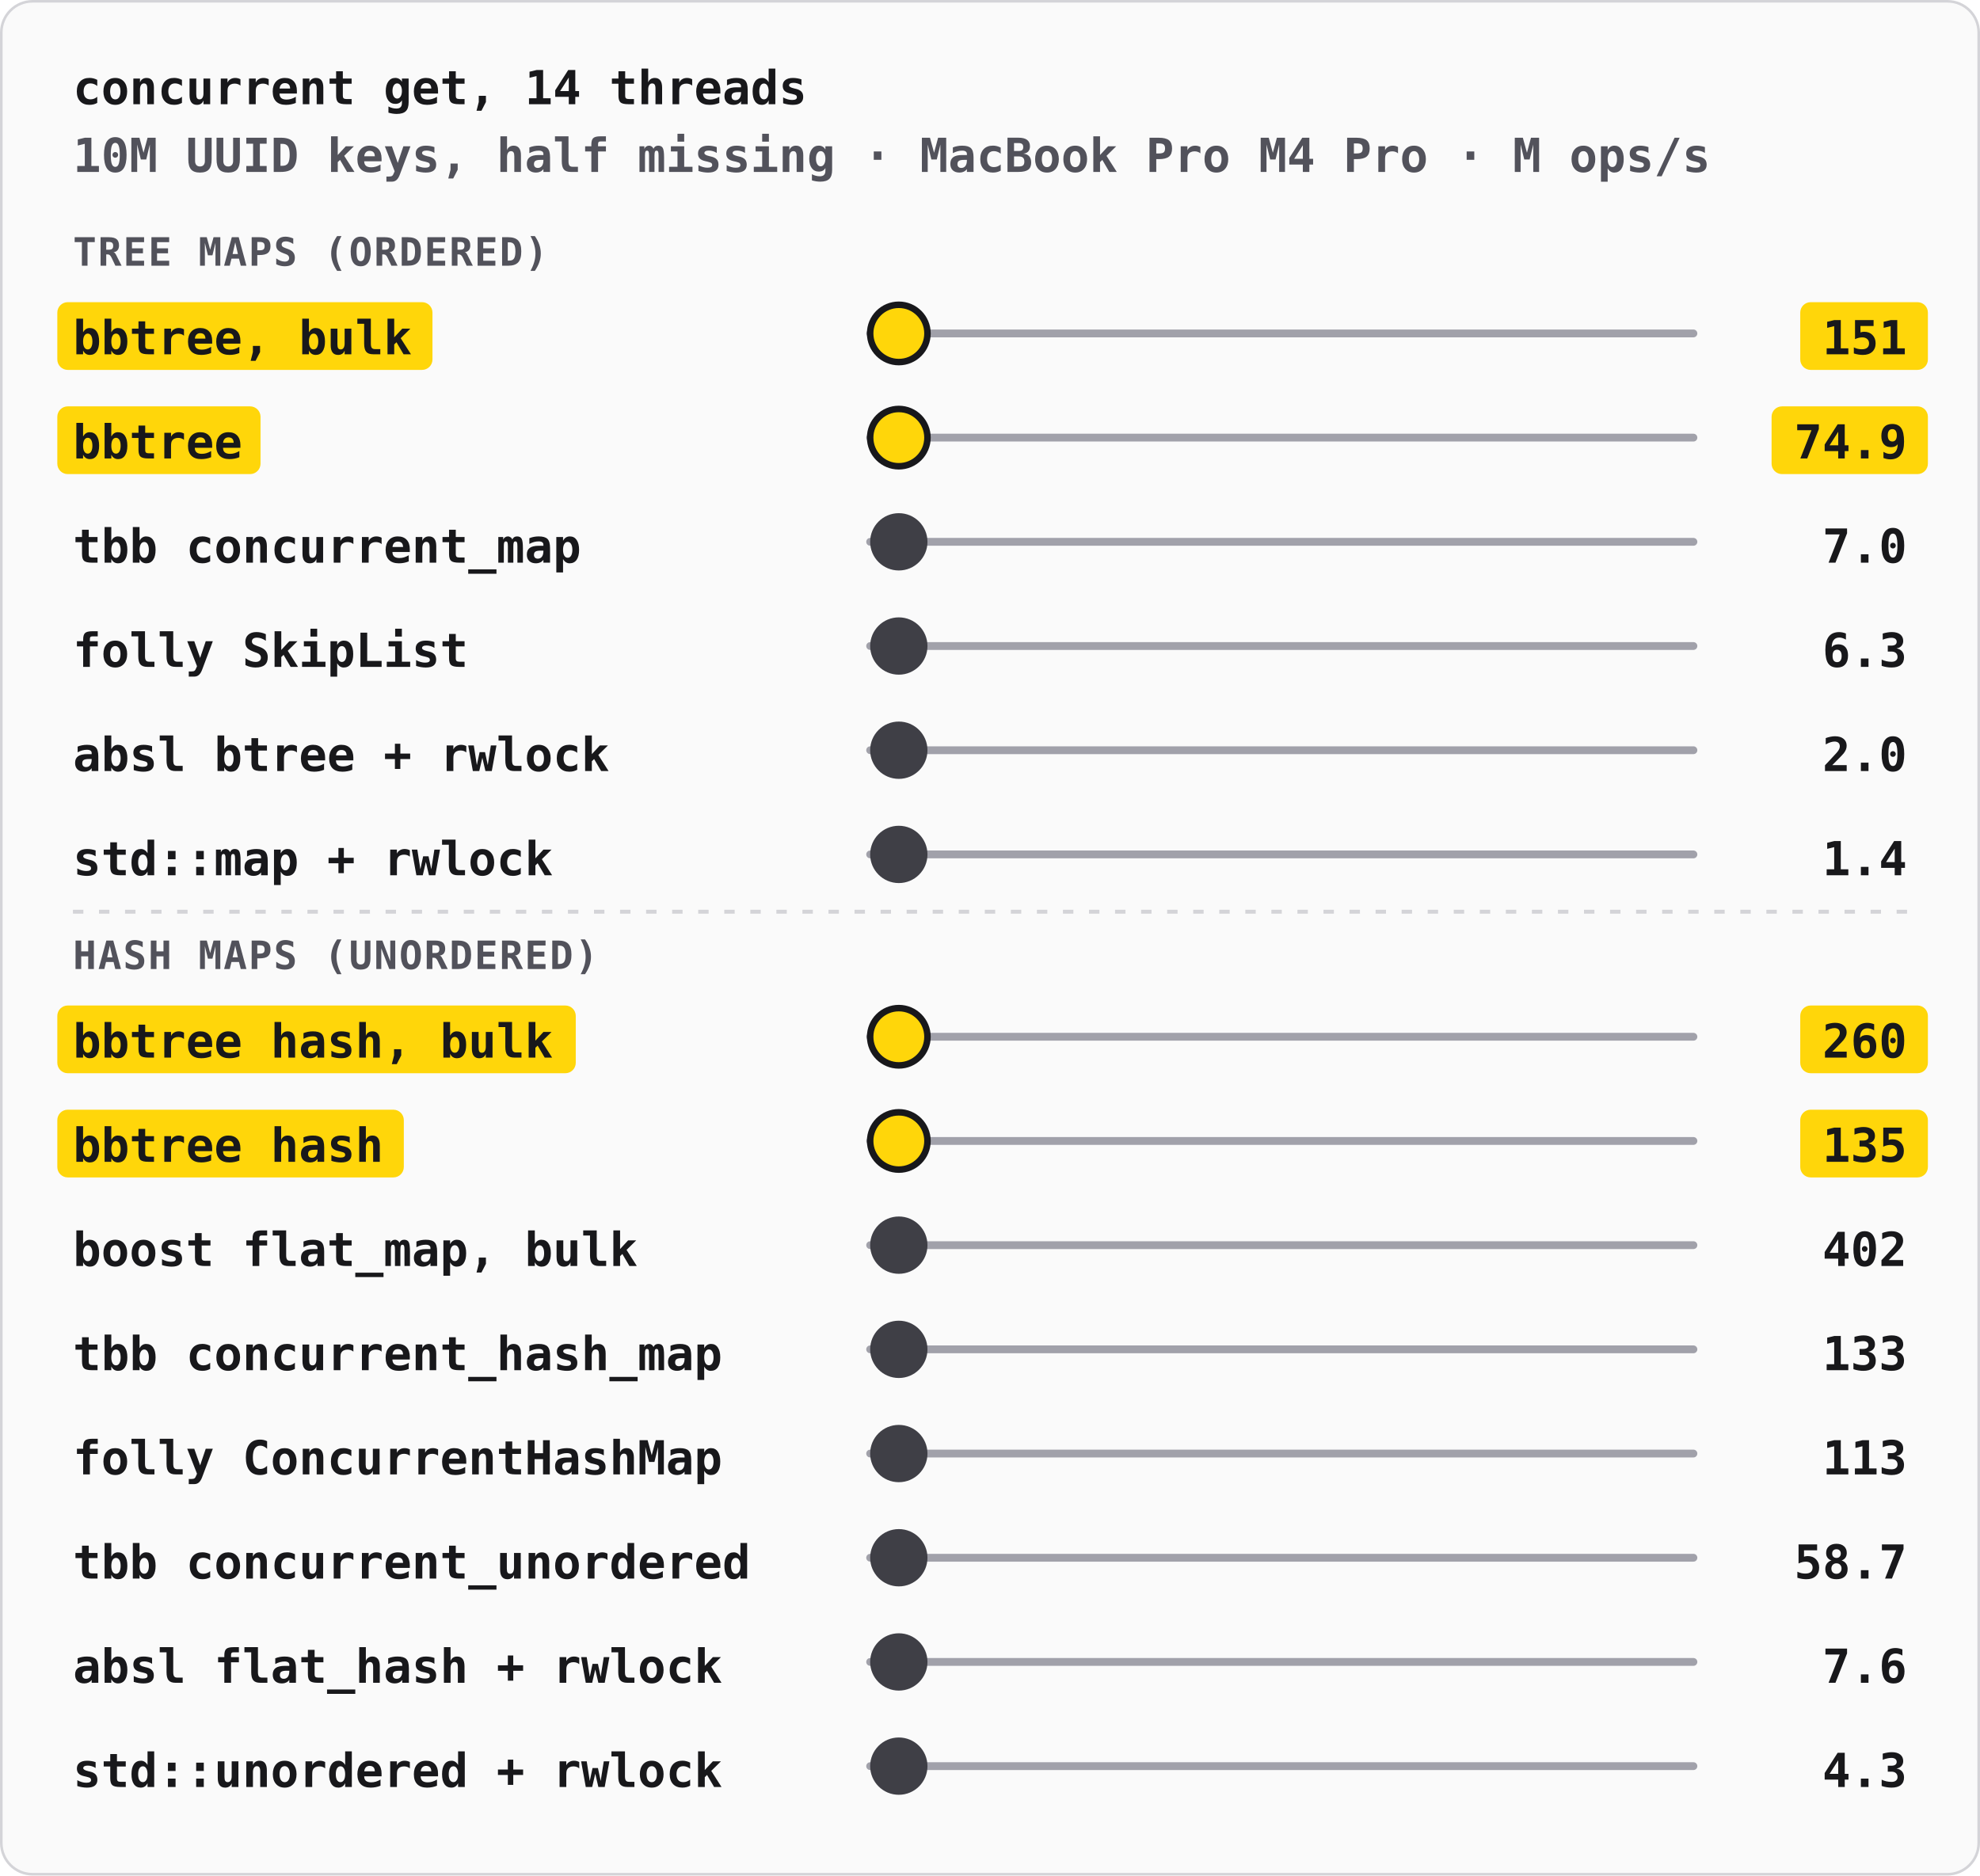
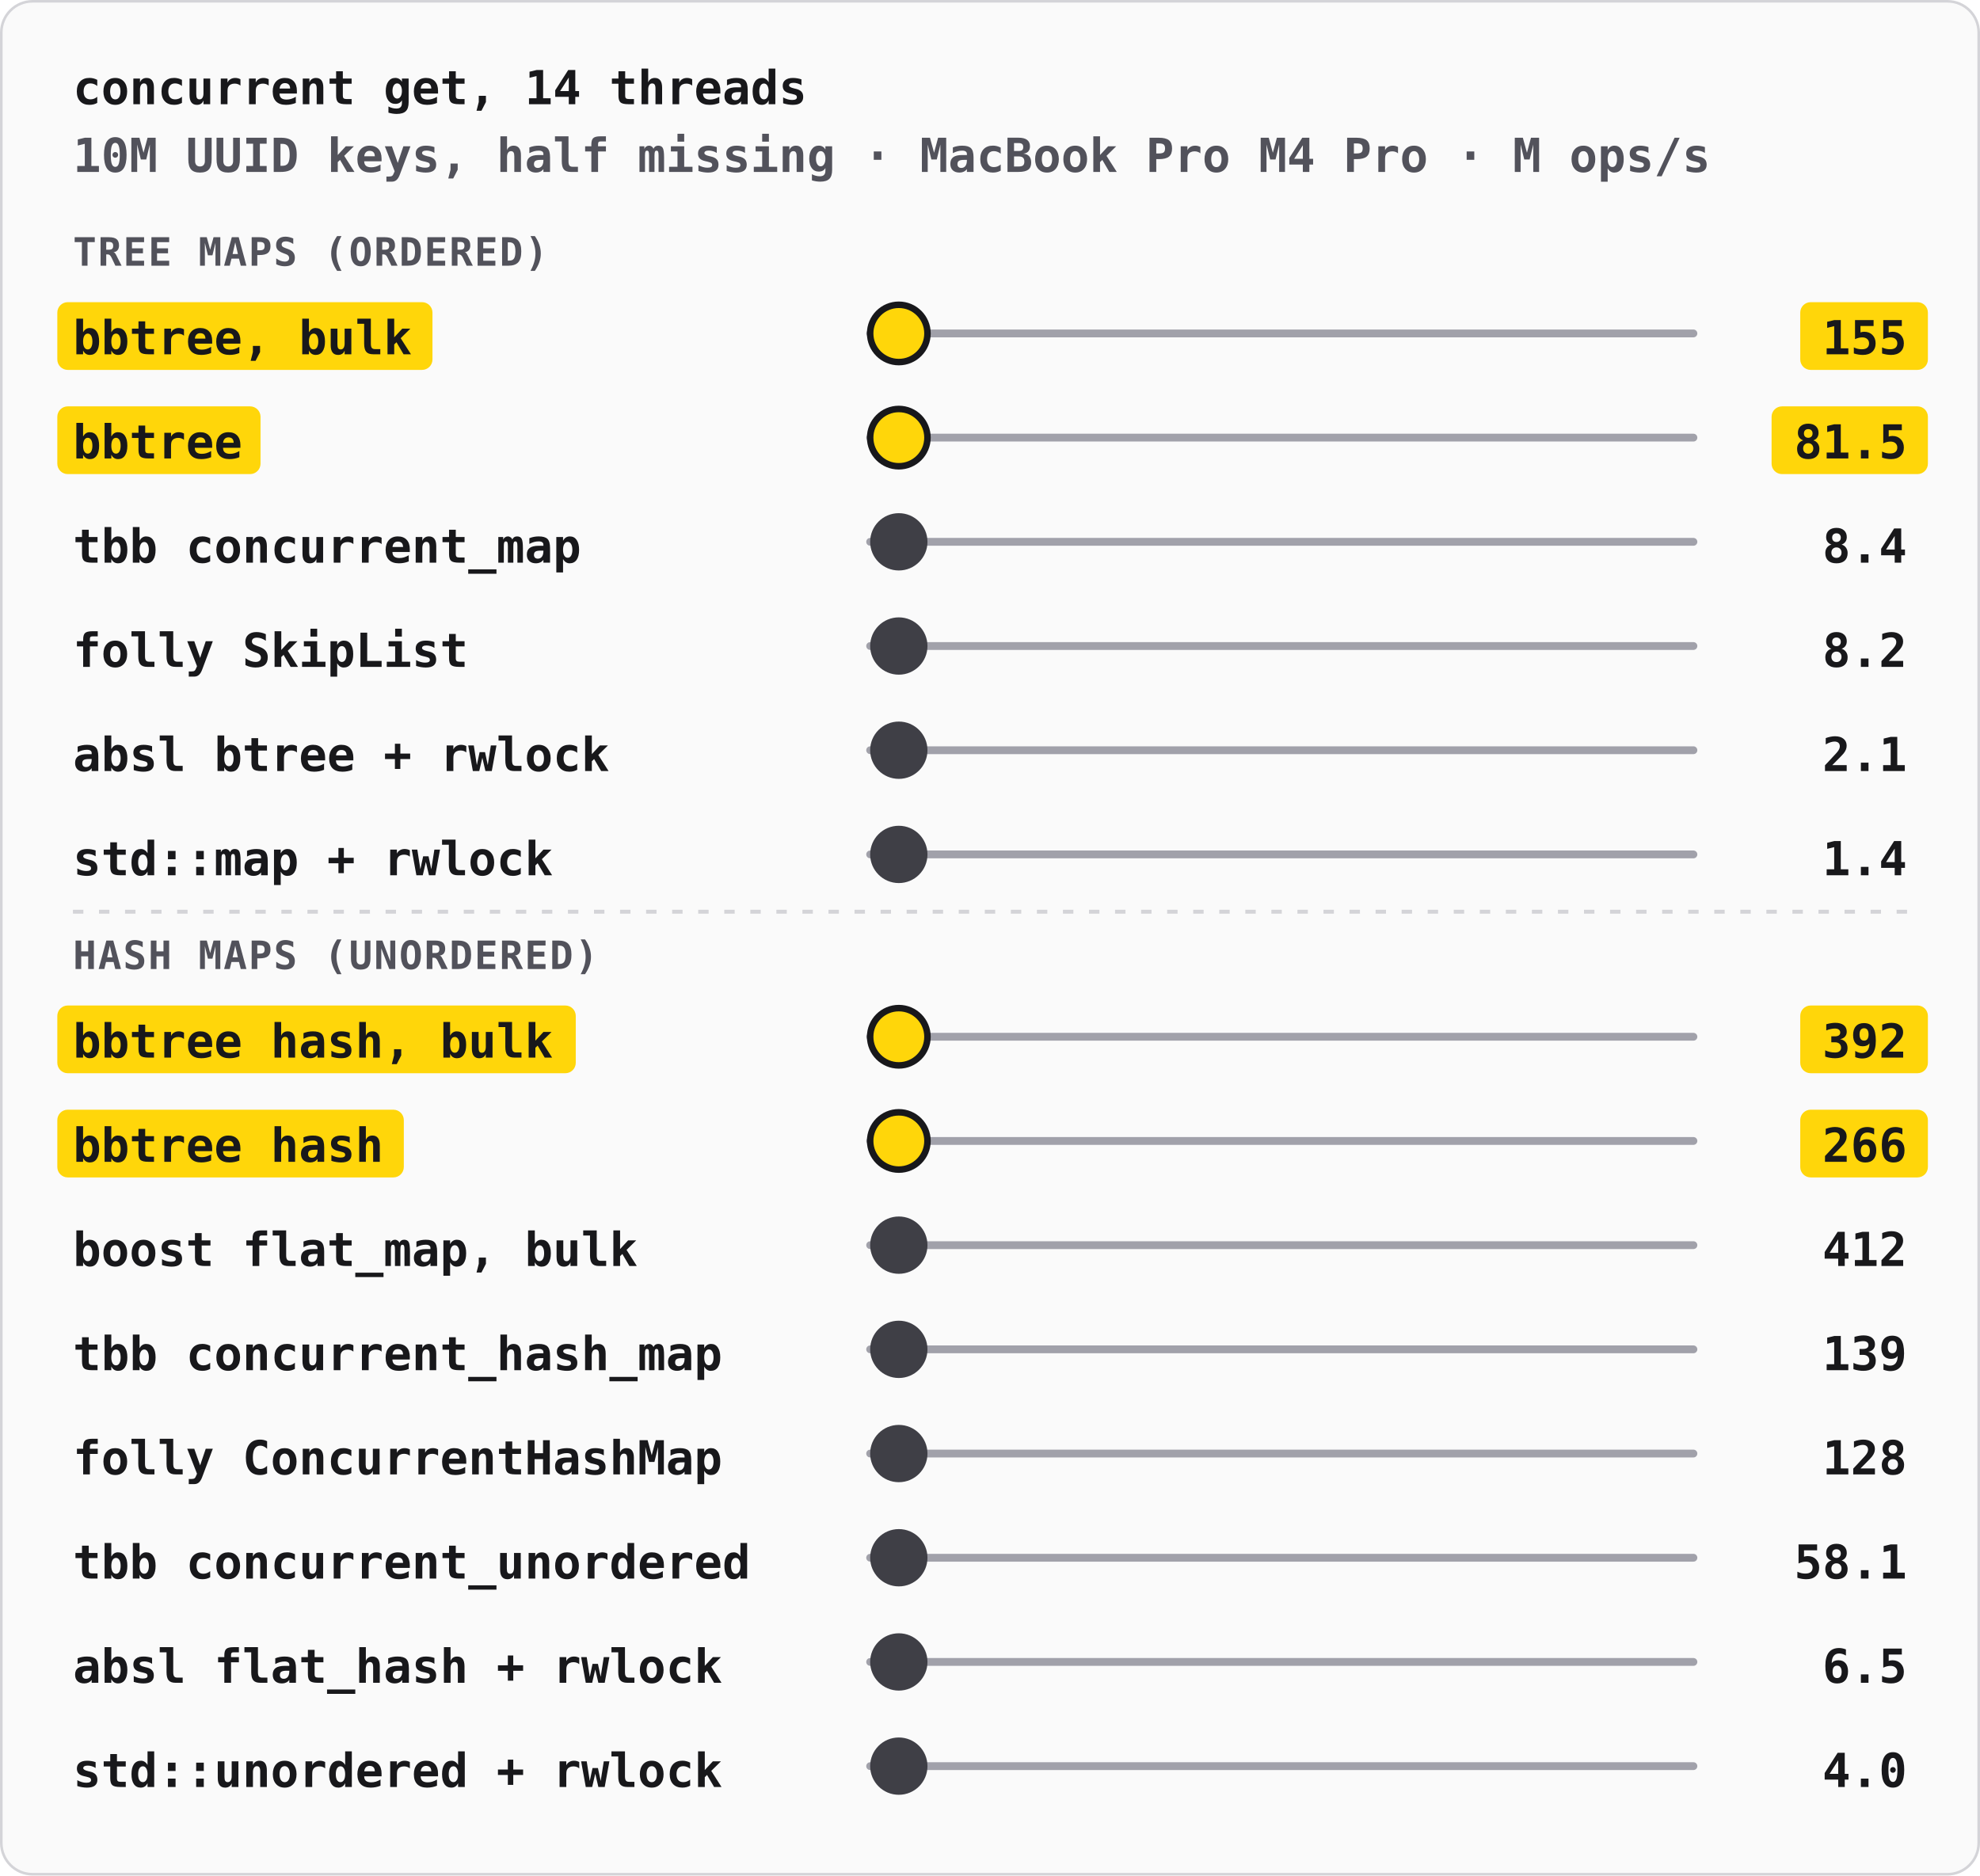
- <svg xmlns="http://www.w3.org/2000/svg" width="760" height="720" viewBox="0 0 760 720" role="img" aria-label="Concurrent get on 10M UUID keys, half missing, 14 threads, MacBook Pro M4 Pro, in million operations per second: bbtree, bulk 151, bbtree 74.9, tbb concurrent_map 7.0, folly SkipList 6.3, absl btree + rwlock 2.0, std::map + rwlock 1.4, bbtree hash, bulk 260, bbtree hash 135, boost flat_map, bulk 402, folly ConcurrentHashMap 113, tbb concurrent_hash_map 133, tbb concurrent_unordered 58.7, absl flat_hash + rwlock 7.6, std::unordered + rwlock 4.3.">
+ <svg xmlns="http://www.w3.org/2000/svg" width="760" height="720" viewBox="0 0 760 720" role="img" aria-label="Concurrent get on 10M UUID keys, half missing, 14 threads, MacBook Pro M4 Pro, in million operations per second: bbtree, bulk 155, bbtree 81.5, tbb concurrent_map 8.4, folly SkipList 8.2, absl btree + rwlock 2.1, std::map + rwlock 1.4, bbtree hash, bulk 392, bbtree hash 266, boost flat_map, bulk 412, folly ConcurrentHashMap 128, tbb concurrent_hash_map 139, tbb concurrent_unordered 58.1, absl flat_hash + rwlock 6.5, std::unordered + rwlock 4.0.">
  <style>
    text { font-family: ui-monospace, SFMono-Regular, Menlo, Consolas, monospace; font-size: 18px; font-weight: 600; fill: #18181b; }
    .title { font-weight: 800; }
    .muted { fill: #52525b; }
    .heat { fill: #52525b; font-size: 15px; font-weight: 700; letter-spacing: 0.04em; }
    .ours { font-weight: 800; }
    .value { text-anchor: end; }
    .highlight { fill: #ffd60a; }
    .track { stroke: #a1a1aa; stroke-width: 3; stroke-linecap: round; }
    .rule { stroke: #d4d4d8; stroke-width: 1.5; stroke-dasharray: 4 6; }
    .ball { animation: bounce linear infinite alternate; }
    @keyframes bounce { to { transform: translateX(294px); } }
  </style>
  <rect x="0.5" y="0.5" width="759" height="719" rx="12" fill="#fafafa" stroke="#d4d4d8" />
  <text class="title" x="28" y="40">concurrent get, 14 threads</text>
  <text class="muted" x="28" y="66">10M UUID keys, half missing · MacBook Pro M4 Pro · M ops/s</text>
  <text class="heat" x="28" y="102">TREE MAPS (ORDERED)</text>
  <rect class="highlight" x="22" y="116" width="144" height="26" rx="4" />
  <rect class="highlight" x="691" y="116" width="49" height="26" rx="4" />
  <text class="ours" x="28" y="136">bbtree, bulk</text>
  <line class="track" x1="334" y1="128" x2="650" y2="128" />
-   <circle class="ball" cx="345" cy="128" r="11" fill="#ffd60a" stroke="#18181b" stroke-width="2.5" style="animation-duration: 1.59s" />
-   <text class="ours value" x="732" y="136">151</text>
+   <circle class="ball" cx="345" cy="128" r="11" fill="#ffd60a" stroke="#18181b" stroke-width="2.5" style="animation-duration: 1.60s" />
+   <text class="ours value" x="732" y="136">155</text>
  <rect class="highlight" x="22" y="156" width="78" height="26" rx="4" />
  <rect class="highlight" x="680" y="156" width="60" height="26" rx="4" />
  <text class="ours" x="28" y="176">bbtree</text>
  <line class="track" x1="334" y1="168" x2="650" y2="168" />
-   <circle class="ball" cx="345" cy="168" r="11" fill="#ffd60a" stroke="#18181b" stroke-width="2.5" style="animation-duration: 3.22s" />
-   <text class="ours value" x="732" y="176">74.9</text>
+   <circle class="ball" cx="345" cy="168" r="11" fill="#ffd60a" stroke="#18181b" stroke-width="2.5" style="animation-duration: 3.03s" />
+   <text class="ours value" x="732" y="176">81.5</text>
  <text x="28" y="216">tbb concurrent_map</text>
  <line class="track" x1="334" y1="208" x2="650" y2="208" />
-   <circle class="ball" cx="345" cy="208" r="11" fill="#3f3f46" style="animation-duration: 34.49s" />
-   <text class="value" x="732" y="216">7.0</text>
+   <circle class="ball" cx="345" cy="208" r="11" fill="#3f3f46" style="animation-duration: 29.43s" />
+   <text class="value" x="732" y="216">8.4</text>
  <text x="28" y="256">folly SkipList</text>
  <line class="track" x1="334" y1="248" x2="650" y2="248" />
-   <circle class="ball" cx="345" cy="248" r="11" fill="#3f3f46" style="animation-duration: 38.32s" />
-   <text class="value" x="732" y="256">6.3</text>
+   <circle class="ball" cx="345" cy="248" r="11" fill="#3f3f46" style="animation-duration: 30.15s" />
+   <text class="value" x="732" y="256">8.2</text>
  <text x="28" y="296">absl btree + rwlock</text>
  <line class="track" x1="334" y1="288" x2="650" y2="288" />
-   <circle class="ball" cx="345" cy="288" r="11" fill="#3f3f46" style="animation-duration: 120.72s" />
-   <text class="value" x="732" y="296">2.0</text>
+   <circle class="ball" cx="345" cy="288" r="11" fill="#3f3f46" style="animation-duration: 117.71s" />
+   <text class="value" x="732" y="296">2.1</text>
  <text x="28" y="336">std::map + rwlock</text>
  <line class="track" x1="334" y1="328" x2="650" y2="328" />
-   <circle class="ball" cx="345" cy="328" r="11" fill="#3f3f46" style="animation-duration: 172.46s" />
+   <circle class="ball" cx="345" cy="328" r="11" fill="#3f3f46" style="animation-duration: 176.57s" />
  <text class="value" x="732" y="336">1.4</text>
  <line class="rule" x1="28" y1="350" x2="732" y2="350" />
  <text class="heat" x="28" y="372">HASH MAPS (UNORDERED)</text>
  <rect class="highlight" x="22" y="386" width="199" height="26" rx="4" />
  <rect class="highlight" x="691" y="386" width="49" height="26" rx="4" />
  <text class="ours" x="28" y="406">bbtree hash, bulk</text>
  <line class="track" x1="334" y1="398" x2="650" y2="398" />
-   <circle class="ball" cx="345" cy="398" r="11" fill="#ffd60a" stroke="#18181b" stroke-width="2.5" style="animation-duration: 0.93s" />
-   <text class="ours value" x="732" y="406">260</text>
+   <circle class="ball" cx="345" cy="398" r="11" fill="#ffd60a" stroke="#18181b" stroke-width="2.5" style="animation-duration: 0.63s" />
+   <text class="ours value" x="732" y="406">392</text>
  <rect class="highlight" x="22" y="426" width="133" height="26" rx="4" />
  <rect class="highlight" x="691" y="426" width="49" height="26" rx="4" />
  <text class="ours" x="28" y="446">bbtree hash</text>
  <line class="track" x1="334" y1="438" x2="650" y2="438" />
-   <circle class="ball" cx="345" cy="438" r="11" fill="#ffd60a" stroke="#18181b" stroke-width="2.5" style="animation-duration: 1.79s" />
-   <text class="ours value" x="732" y="446">135</text>
+   <circle class="ball" cx="345" cy="438" r="11" fill="#ffd60a" stroke="#18181b" stroke-width="2.5" style="animation-duration: 0.93s" />
+   <text class="ours value" x="732" y="446">266</text>
  <text x="28" y="486">boost flat_map, bulk</text>
  <line class="track" x1="334" y1="478" x2="650" y2="478" />
  <circle class="ball" cx="345" cy="478" r="11" fill="#3f3f46" style="animation-duration: 0.60s" />
-   <text class="value" x="732" y="486">402</text>
+   <text class="value" x="732" y="486">412</text>
  <text x="28" y="526">tbb concurrent_hash_map</text>
  <line class="track" x1="334" y1="518" x2="650" y2="518" />
-   <circle class="ball" cx="345" cy="518" r="11" fill="#3f3f46" style="animation-duration: 1.81s" />
-   <text class="value" x="732" y="526">133</text>
+   <circle class="ball" cx="345" cy="518" r="11" fill="#3f3f46" style="animation-duration: 1.77s" />
+   <text class="value" x="732" y="526">139</text>
  <text x="28" y="566">folly ConcurrentHashMap</text>
  <line class="track" x1="334" y1="558" x2="650" y2="558" />
-   <circle class="ball" cx="345" cy="558" r="11" fill="#3f3f46" style="animation-duration: 2.14s" />
-   <text class="value" x="732" y="566">113</text>
+   <circle class="ball" cx="345" cy="558" r="11" fill="#3f3f46" style="animation-duration: 1.93s" />
+   <text class="value" x="732" y="566">128</text>
  <text x="28" y="606">tbb concurrent_unordered</text>
  <line class="track" x1="334" y1="598" x2="650" y2="598" />
-   <circle class="ball" cx="345" cy="598" r="11" fill="#3f3f46" style="animation-duration: 4.11s" />
-   <text class="value" x="732" y="606">58.7</text>
+   <circle class="ball" cx="345" cy="598" r="11" fill="#3f3f46" style="animation-duration: 4.25s" />
+   <text class="value" x="732" y="606">58.1</text>
  <text x="28" y="646">absl flat_hash + rwlock</text>
  <line class="track" x1="334" y1="638" x2="650" y2="638" />
-   <circle class="ball" cx="345" cy="638" r="11" fill="#3f3f46" style="animation-duration: 31.77s" />
-   <text class="value" x="732" y="646">7.6</text>
+   <circle class="ball" cx="345" cy="638" r="11" fill="#3f3f46" style="animation-duration: 38.03s" />
+   <text class="value" x="732" y="646">6.5</text>
  <text x="28" y="686">std::unordered + rwlock</text>
  <line class="track" x1="334" y1="678" x2="650" y2="678" />
-   <circle class="ball" cx="345" cy="678" r="11" fill="#3f3f46" style="animation-duration: 56.15s" />
-   <text class="value" x="732" y="686">4.3</text>
+   <circle class="ball" cx="345" cy="678" r="11" fill="#3f3f46" style="animation-duration: 61.80s" />
+   <text class="value" x="732" y="686">4.0</text>
</svg>
